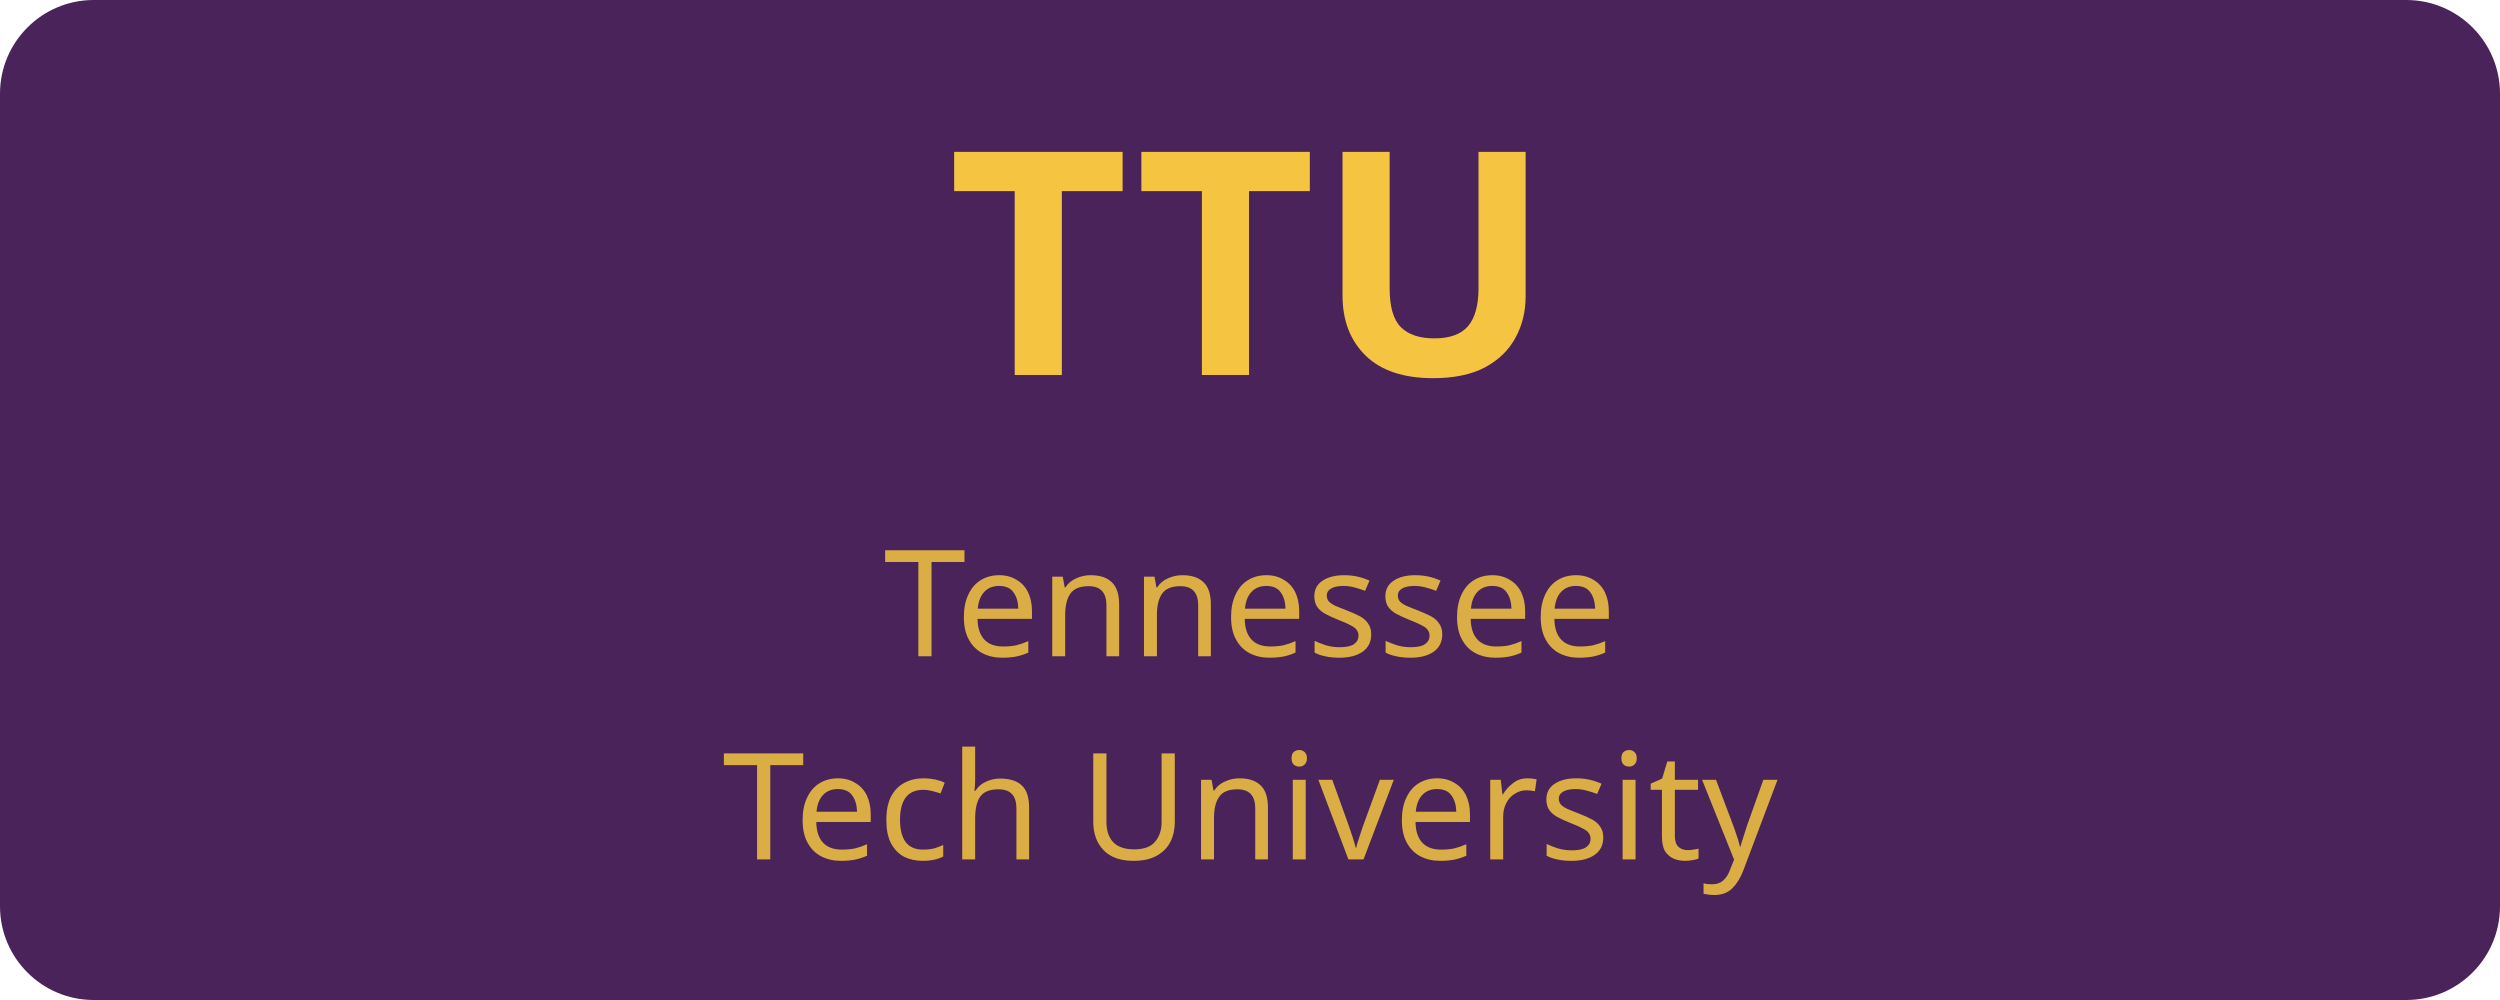
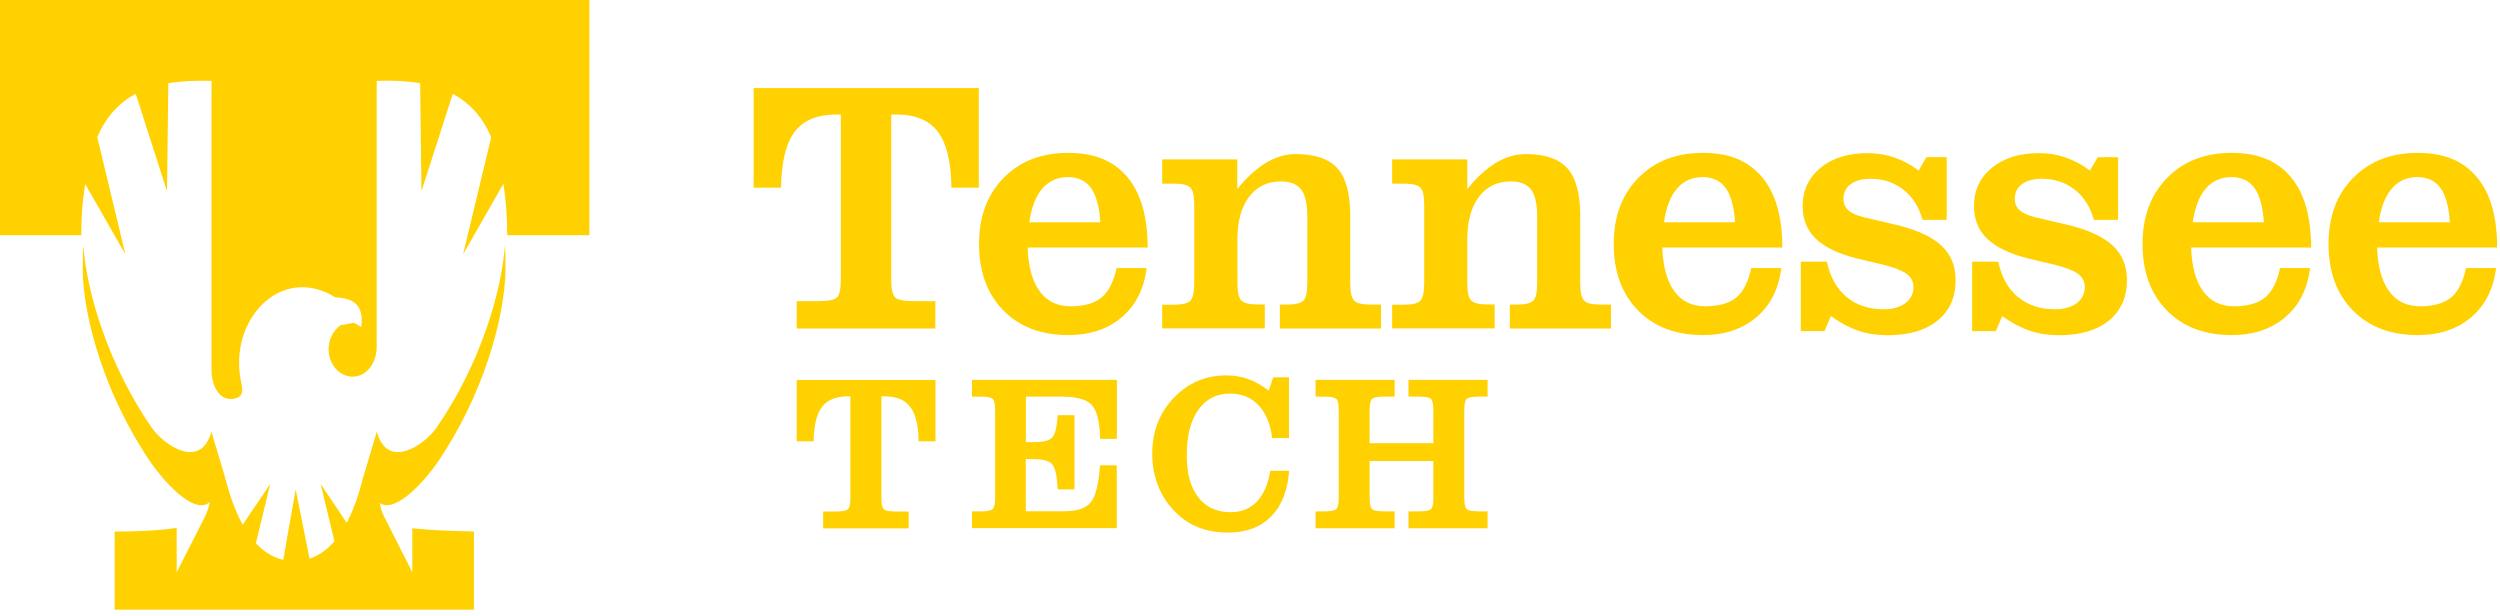
- <svg xmlns="http://www.w3.org/2000/svg" viewBox="0 0 160 64" width="160" height="64">
-   <rect width="160" height="64" rx="6" fill="#4A235A" />
-   <text x="80" y="24" text-anchor="middle" font-size="20" font-weight="700" font-family="system-ui,sans-serif" fill="#F5C542">TTU</text>
-   <text x="80" y="42" text-anchor="middle" font-size="9.5" font-family="system-ui,sans-serif" fill="#F5C542" opacity="0.85">Tennessee</text>
-   <text x="80" y="55" text-anchor="middle" font-size="9.5" font-family="system-ui,sans-serif" fill="#F5C542" opacity="0.85">Tech University</text>
+ <svg xmlns="http://www.w3.org/2000/svg" width="191px" height="47px" id="b" version="1.1" viewBox="0 0 191 47">
+   <defs>
+     <style>
+       .st0 {
+         fill: #ffd100;
+         fill-rule: evenodd;
+       }
+     </style>
+   </defs>
+   <g id="c">
+     <g id="d">
+       <g id="e">
+         <g id="f">
+           <g id="g">
+             <path id="k" class="st0" d="M24.5,36.98l1.05,4.37c-.59.69-1.23,1.11-1.9,1.33l-1.06-5.29-.95,5.38c-.74-.17-1.44-.57-2.09-1.26l1.09-4.53-2.1,3.11c-.51-.93-.96-2.11-1.34-3.6l-1.05-3.51c-.81,2.98-3.65,1.01-4.57-.32-3.28-4.76-4.95-10.25-5.22-13.93-.03.57-.04,1.17-.04,1.81.01,3.63,1.68,9.69,5.26,14.88.79,1.15,3.24,4.03,4.44,2.94-.06.42-.23.84-.42,1.23l-2.1,4.13v-3.39c-.32.05-.66.09-1.02.13-1.05.1-2.29.15-3.72.15v5.97h27.45v-5.97c-2.05-.05-3.47-.12-4.28-.21-.15,0-.29-.03-.43-.05v3.37l-2.16-4.27c-.18-.35-.26-.62-.32-1.02,1.22.87,3.57-1.89,4.34-3.01,3.58-5.19,5.24-11.26,5.26-14.88,0-.63,0-1.23-.04-1.81-.27,3.68-1.94,9.17-5.22,13.93-.92,1.34-3.76,3.3-4.57.32l-1.05,3.51c-.35,1.41-.78,2.55-1.25,3.45l-1.99-2.96h0ZM45.03,0v17.97h-6.28c0-1.45-.1-2.76-.29-3.93l-3.08,5.39,2.15-8.95c-.66-1.53-1.63-2.61-2.94-3.31l-2.39,7.44-.1-8.25c-.98-.17-2.09-.23-3.32-.18v20.27c.01,1.84-1.5,2.89-2.79,2.02-1.06-.71-1.3-2.61.02-3.62l1.03-.19.56.32c.24-1.72-.67-2.21-1.98-2.26-4.13-2.59-8.26,1.73-7.18,6.56.16.73.02,1.03-.43,1.15-1.23.33-1.85-.92-1.85-2.21V6.18c-1.22-.04-2.32.01-3.3.18l-.1,8.25-2.39-7.44c-1.32.7-2.28,1.78-2.94,3.31l2.15,8.95-3.07-5.37c-.2,1.17-.3,2.47-.3,3.91H0V0h45.03Z" />
+           </g>
+           <path id="l" class="st0" d="M64.26,8.75h-.36c-1.46,0-2.53.44-3.19,1.32s-1.01,2.3-1.04,4.27h-2.09v-7.61h17.2v7.61h-2.09c-.02-1.94-.36-3.36-1.02-4.25-.66-.89-1.72-1.34-3.18-1.34h-.4v12.57c0,.74.1,1.21.3,1.4.2.2.71.29,1.52.29h1.55v2.09h-10.59v-2.09h1.58c.81,0,1.31-.1,1.5-.29s.29-.66.29-1.41v-12.57h.02Z" />
+           <path id="m" class="st0" d="M84.07,16.98c-.08-1.19-.32-2.07-.72-2.62s-.99-.83-1.77-.83-1.45.29-1.95.88c-.5.58-.83,1.44-.99,2.57h5.44-.01ZM85.31,20.48h2.29c-.19,1.59-.83,2.84-1.89,3.75-1.07.91-2.43,1.37-4.1,1.37-2.07,0-3.73-.63-4.96-1.89-1.23-1.26-1.85-2.95-1.85-5.06s.62-3.77,1.87-5.05c1.24-1.28,2.89-1.92,4.94-1.92s3.48.62,4.52,1.85c1.04,1.24,1.55,3.03,1.55,5.38h-9.17c.05,1.46.36,2.58.92,3.34.56.77,1.35,1.15,2.37,1.15s1.84-.23,2.37-.68c.54-.45.91-1.2,1.14-2.25h0Z" />
+           <path id="n" class="st0" d="M88.79,25.11v-1.83h.9c.62,0,1.03-.1,1.24-.29.2-.2.31-.65.31-1.35v-5.98c0-.7-.1-1.15-.31-1.34-.2-.19-.62-.29-1.24-.29h-.9v-1.85h5.74v2.27c.71-.89,1.44-1.56,2.19-2.01.75-.45,1.51-.67,2.28-.67,1.48,0,2.54.37,3.19,1.1.65.73.97,1.95.97,3.66v5.1c0,.7.1,1.15.31,1.35s.62.29,1.24.29h.8v1.83h-7.73v-1.83h.55c.62,0,1.03-.1,1.24-.29.21-.2.31-.65.31-1.35v-5.1c0-.95-.16-1.64-.47-2.05s-.83-.62-1.55-.62c-1.03,0-1.84.39-2.43,1.18-.59.78-.89,1.86-.89,3.24v3.34c0,.7.1,1.15.31,1.35s.62.29,1.24.29h.54v1.83h-7.84v.02Z" />
+           <path id="o" class="st0" d="M106.36,25.11v-1.83h.9c.62,0,1.03-.1,1.24-.29.2-.2.31-.65.31-1.35v-5.98c0-.7-.1-1.15-.31-1.34-.2-.19-.62-.29-1.24-.29h-.9v-1.85h5.74v2.27c.71-.89,1.44-1.56,2.19-2.01.75-.45,1.51-.67,2.28-.67,1.48,0,2.54.37,3.19,1.1.65.73.97,1.95.97,3.66v5.1c0,.7.1,1.15.31,1.35s.62.29,1.24.29h.8v1.83h-7.73v-1.83h.54c.62,0,1.03-.1,1.24-.29.21-.2.31-.65.31-1.35v-5.1c0-.95-.16-1.64-.47-2.05s-.83-.62-1.55-.62c-1.03,0-1.84.39-2.43,1.18-.59.78-.89,1.86-.89,3.24v3.34c0,.7.1,1.15.31,1.35s.62.29,1.24.29h.54v1.83h-7.84v.02Z" />
+           <path id="p" class="st0" d="M132.56,16.98c-.08-1.19-.32-2.07-.72-2.62s-.99-.83-1.77-.83-1.45.29-1.95.88c-.5.58-.83,1.44-.99,2.57h5.44,0ZM133.8,20.48h2.29c-.19,1.59-.83,2.84-1.89,3.75-1.07.91-2.43,1.37-4.1,1.37-2.07,0-3.73-.63-4.96-1.89s-1.85-2.95-1.85-5.06.62-3.77,1.87-5.05,2.89-1.92,4.94-1.92,3.48.62,4.52,1.85c1.04,1.24,1.55,3.03,1.55,5.38h-9.17c.05,1.46.36,2.58.92,3.34.56.77,1.35,1.15,2.37,1.15s1.84-.23,2.37-.68c.54-.45.91-1.2,1.14-2.25h0Z" />
+           <path id="q" class="st0" d="M137.58,25.27v-5.28h1.99c.26,1.18.76,2.08,1.51,2.7s1.69.94,2.82.94c.69,0,1.24-.15,1.66-.46s.63-.72.63-1.24c0-.41-.17-.74-.51-1-.34-.25-.93-.49-1.78-.7l-2.02-.48c-1.41-.35-2.45-.85-3.14-1.5-.68-.65-1.02-1.49-1.02-2.49,0-1.21.46-2.19,1.37-2.94.91-.75,2.12-1.12,3.61-1.12.71,0,1.38.11,2.02.33s1.26.55,1.86,1l.6-1.02h1.55v4.79h-1.85c-.27-.99-.76-1.76-1.46-2.31-.7-.55-1.54-.83-2.51-.83-.65,0-1.15.14-1.52.41-.37.27-.55.65-.55,1.13,0,.35.12.64.37.86.25.23.63.4,1.16.53l2.47.58c1.59.38,2.75.91,3.48,1.59s1.09,1.56,1.09,2.65c0,1.3-.46,2.33-1.38,3.08s-2.19,1.12-3.81,1.12c-.81,0-1.55-.11-2.23-.34s-1.39-.6-2.11-1.12l-.49,1.15h-1.81v-.03Z" />
+           <path id="r" class="st0" d="M150.67,25.27v-5.28h1.99c.26,1.18.76,2.08,1.51,2.7s1.69.94,2.82.94c.69,0,1.24-.15,1.66-.46s.63-.72.63-1.24c0-.41-.17-.74-.51-1-.34-.25-.93-.49-1.78-.7l-2.02-.48c-1.41-.35-2.45-.85-3.14-1.5-.68-.65-1.02-1.49-1.02-2.49,0-1.21.46-2.19,1.37-2.94.91-.75,2.12-1.12,3.61-1.12.71,0,1.38.11,2.02.33s1.26.55,1.86,1l.6-1.02h1.55v4.79h-1.85c-.27-.99-.76-1.76-1.46-2.31-.7-.55-1.54-.83-2.51-.83-.65,0-1.15.14-1.52.41-.37.27-.55.65-.55,1.13,0,.35.12.64.37.86.25.23.63.4,1.16.53l2.47.58c1.59.38,2.75.91,3.48,1.59s1.09,1.56,1.09,2.65c0,1.3-.46,2.33-1.38,3.08s-2.19,1.12-3.81,1.12c-.81,0-1.55-.11-2.23-.34s-1.39-.6-2.11-1.12l-.49,1.15h-1.81v-.03Z" />
+           <path id="s" class="st0" d="M172.96,16.98c-.08-1.19-.32-2.07-.72-2.62s-.99-.83-1.77-.83-1.45.29-1.95.88c-.5.58-.83,1.44-.99,2.57h5.43ZM174.2,20.48h2.29c-.19,1.59-.83,2.84-1.89,3.75-1.07.91-2.43,1.37-4.1,1.37-2.07,0-3.73-.63-4.96-1.89-1.23-1.26-1.85-2.95-1.85-5.06s.62-3.77,1.87-5.05,2.89-1.92,4.94-1.92,3.48.62,4.52,1.85c1.04,1.24,1.55,3.03,1.55,5.38h-9.17c.05,1.46.36,2.58.92,3.34.56.77,1.35,1.15,2.37,1.15s1.84-.23,2.37-.68c.54-.45.91-1.2,1.14-2.25h0Z" />
+           <path id="t" class="st0" d="M187.17,16.98c-.08-1.19-.32-2.07-.72-2.62s-.99-.83-1.77-.83-1.45.29-1.95.88c-.5.58-.83,1.44-.99,2.57h5.44,0ZM188.41,20.48h2.29c-.19,1.59-.83,2.84-1.89,3.75-1.07.91-2.43,1.37-4.1,1.37-2.07,0-3.73-.63-4.96-1.89-1.23-1.26-1.85-2.95-1.85-5.06s.62-3.77,1.87-5.05,2.89-1.92,4.94-1.92,3.48.62,4.52,1.85c1.04,1.24,1.55,3.03,1.55,5.38h-9.17c.05,1.46.36,2.58.92,3.34.56.77,1.35,1.15,2.37,1.15s1.84-.23,2.37-.68c.54-.45.91-1.2,1.14-2.25h0Z" />
+           <path id="u" class="st0" d="M64.99,30.28h-.22c-.9,0-1.56.27-1.97.81-.41.54-.62,1.42-.64,2.63h-1.29v-4.69h10.6v4.69h-1.29c-.01-1.2-.22-2.07-.63-2.62-.41-.55-1.06-.82-1.96-.82h-.25v7.75c0,.46.06.74.18.87.12.12.44.18.94.18h.96v1.29h-6.53v-1.29h.97c.5,0,.81-.06.93-.18s.18-.41.18-.87v-7.75h.02Z" />
+           <path id="v" class="st0" d="M74.26,40.36v-1.29h.66c.5,0,.81-.06.93-.18s.18-.41.18-.87v-6.67c0-.46-.06-.75-.18-.87s-.43-.18-.93-.18h-.66v-1.28h11.07v4.51h-1.28c-.03-1.29-.24-2.15-.63-2.58-.38-.43-1.16-.65-2.34-.65h-2.7v3.48h.64c.7,0,1.17-.12,1.38-.37.22-.24.35-.81.41-1.69h1.28v5.67h-1.28c-.05-.98-.18-1.61-.4-1.89s-.68-.42-1.38-.42h-.66v3.98h2.95c.98,0,1.66-.23,2.02-.69.37-.46.6-1.4.7-2.82h1.28v4.8h-11.07.01Z" />
+           <path id="w" class="st0" d="M97.05,35.97h1.44c-.11,1.51-.57,2.67-1.38,3.49s-1.91,1.23-3.29,1.23c-.82,0-1.57-.13-2.24-.39s-1.26-.65-1.79-1.19c-.58-.58-1.02-1.24-1.31-2-.3-.76-.45-1.57-.45-2.44s.14-1.67.43-2.4c.29-.73.73-1.39,1.31-1.97.53-.53,1.12-.94,1.78-1.21.66-.27,1.36-.41,2.11-.41.6,0,1.17.09,1.7.28s1.05.48,1.57.88l.34-1.01h1.21v4.64h-1.29c-.13-1.08-.48-1.92-1.04-2.51s-1.28-.89-2.17-.89c-1.03,0-1.84.41-2.43,1.24-.59.83-.88,1.98-.88,3.45s.29,2.47.88,3.23c.58.76,1.41,1.14,2.47,1.14.82,0,1.49-.27,2.01-.81.51-.54.85-1.33,1.02-2.36" />
+           <path id="x" class="st0" d="M100.51,40.36v-1.29h.66c.5,0,.81-.06.93-.18s.18-.41.18-.87v-6.67c0-.46-.06-.75-.18-.87s-.43-.18-.93-.18h-.66v-1.28h6.04v1.28h-.79c-.5,0-.81.06-.94.18-.12.12-.18.41-.18.87v2.51h4.87v-2.51c0-.46-.06-.75-.18-.87s-.43-.18-.93-.18h-.79v-1.28h6.04v1.28h-.66c-.5,0-.81.06-.94.18-.12.12-.18.41-.18.87v6.67c0,.46.06.74.18.87.12.12.44.18.94.18h.66v1.29h-6.04v-1.29h.79c.5,0,.81-.06.93-.18s.18-.41.18-.87v-2.8h-4.87v2.8c0,.46.06.74.18.87.12.12.44.18.94.18h.79v1.29h-6.04Z" />
+         </g>
+       </g>
+     </g>
+   </g>
</svg>
